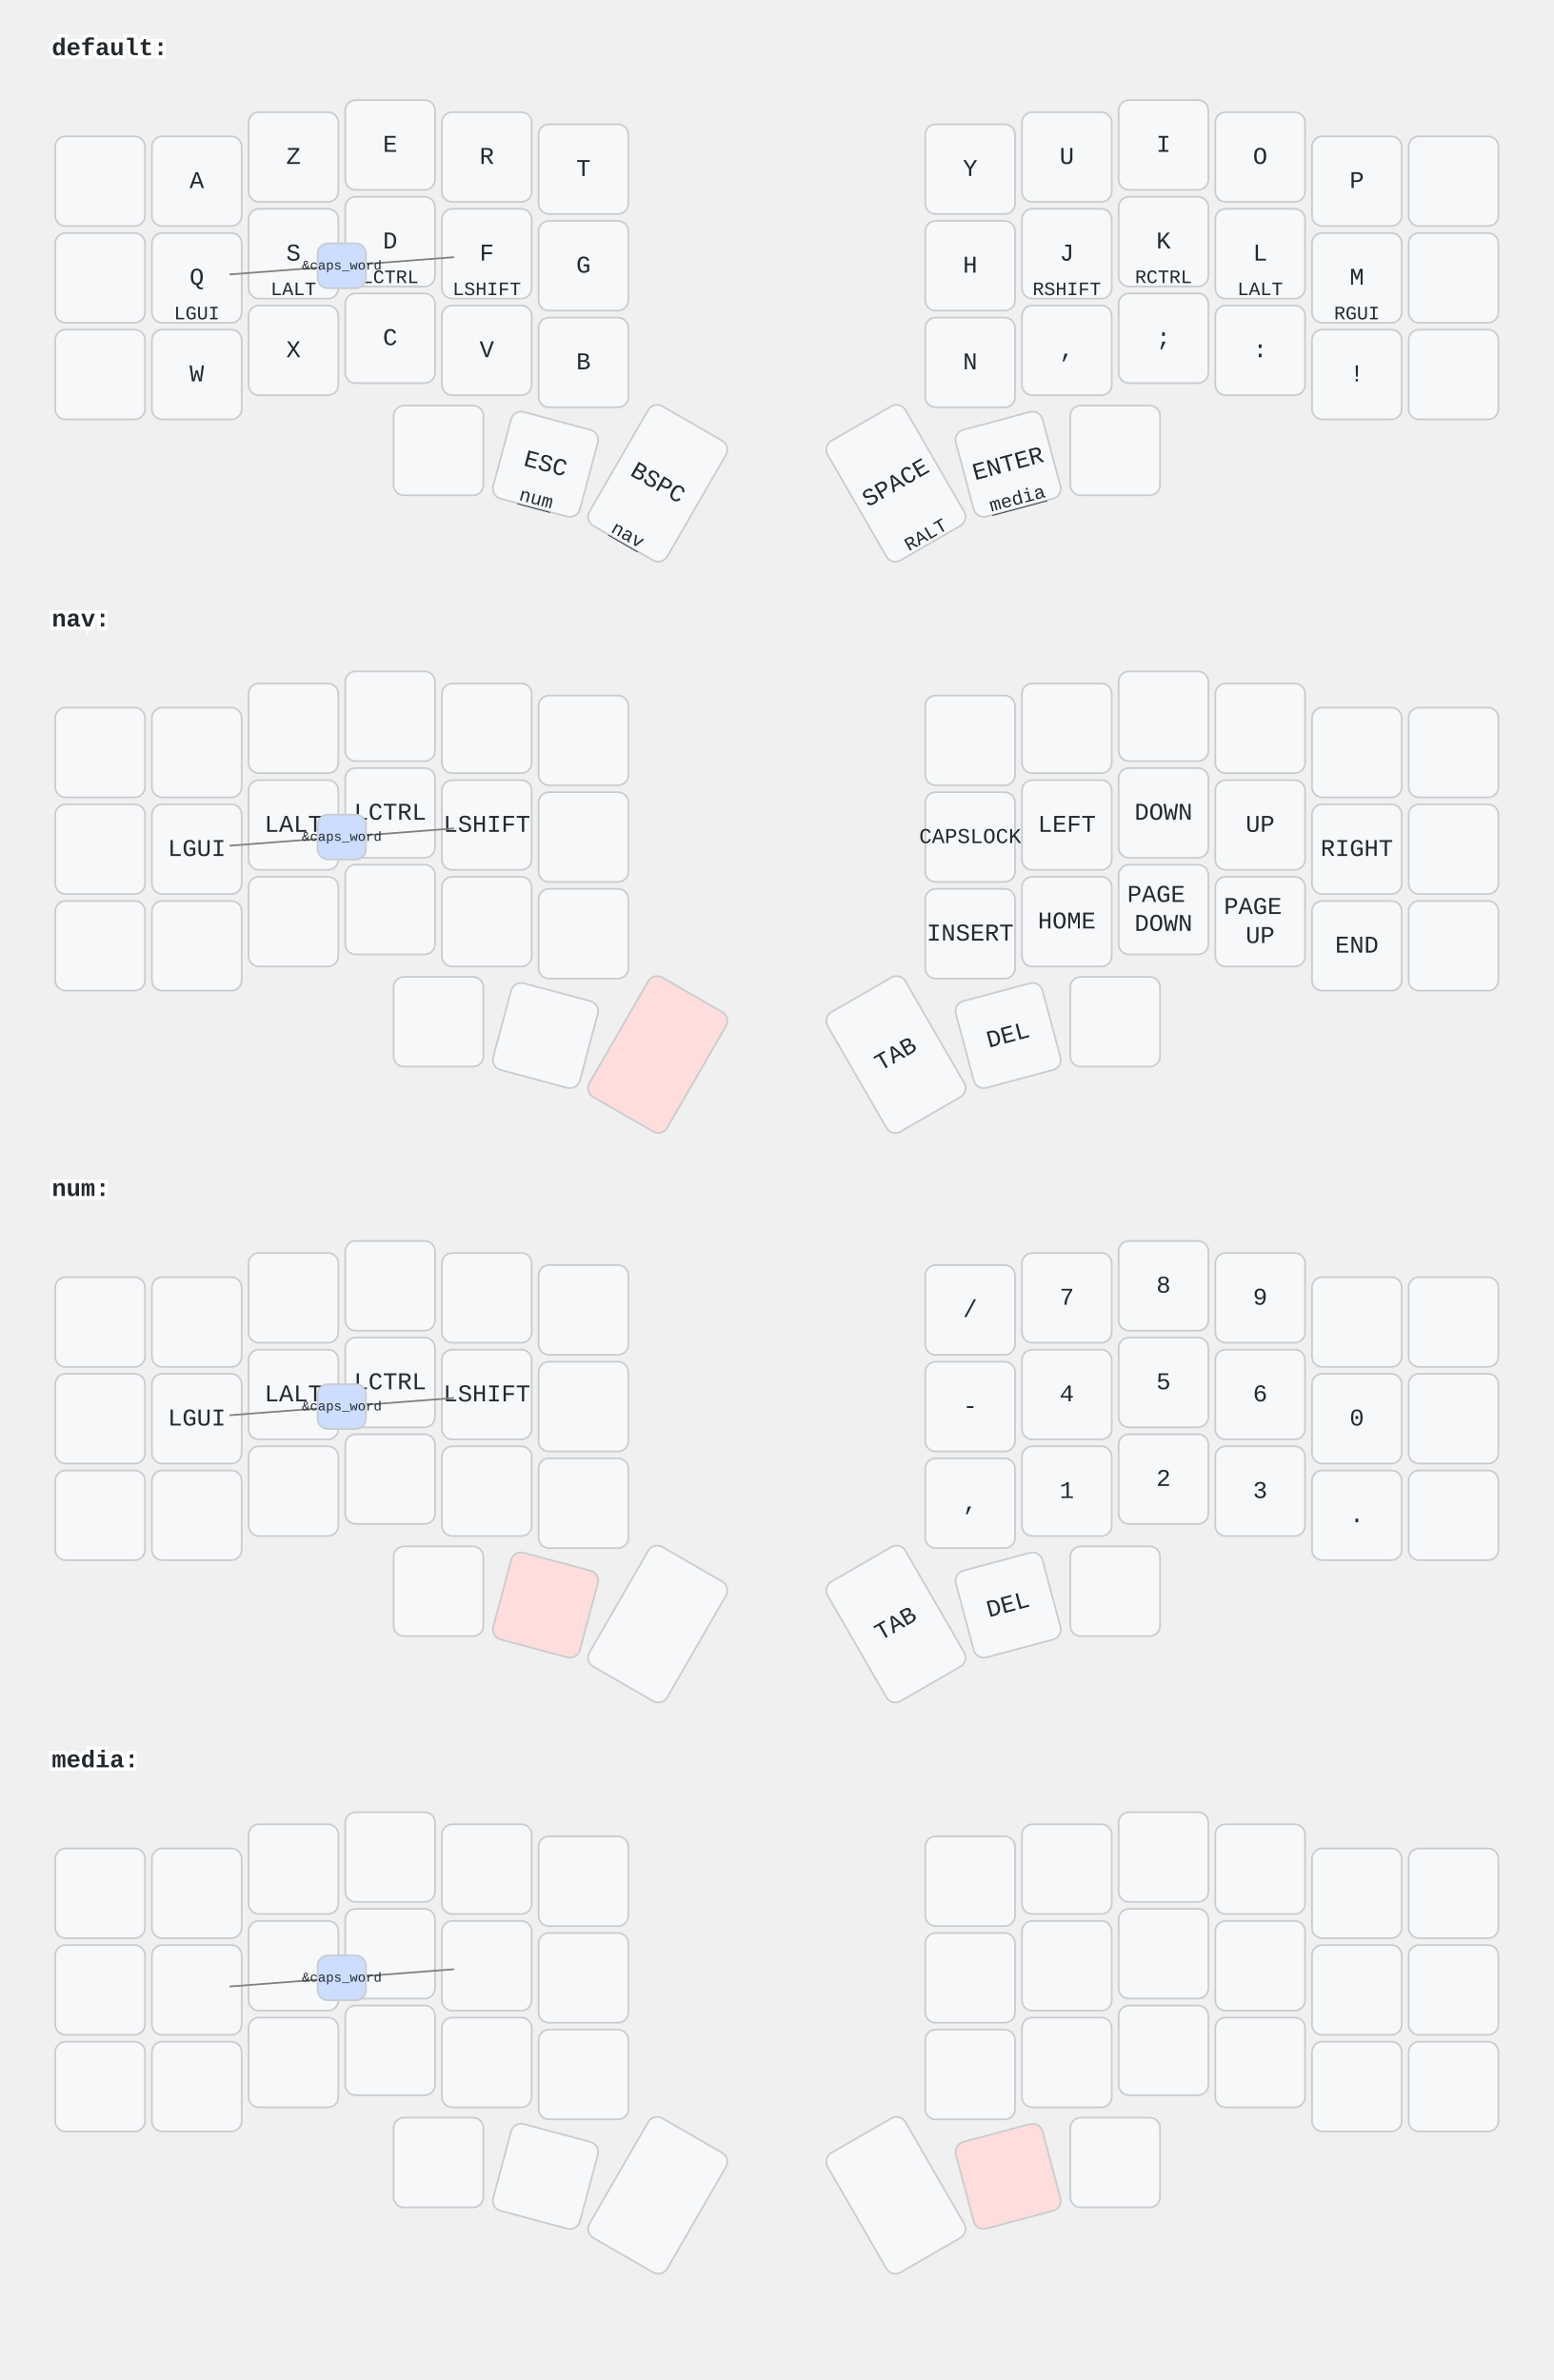
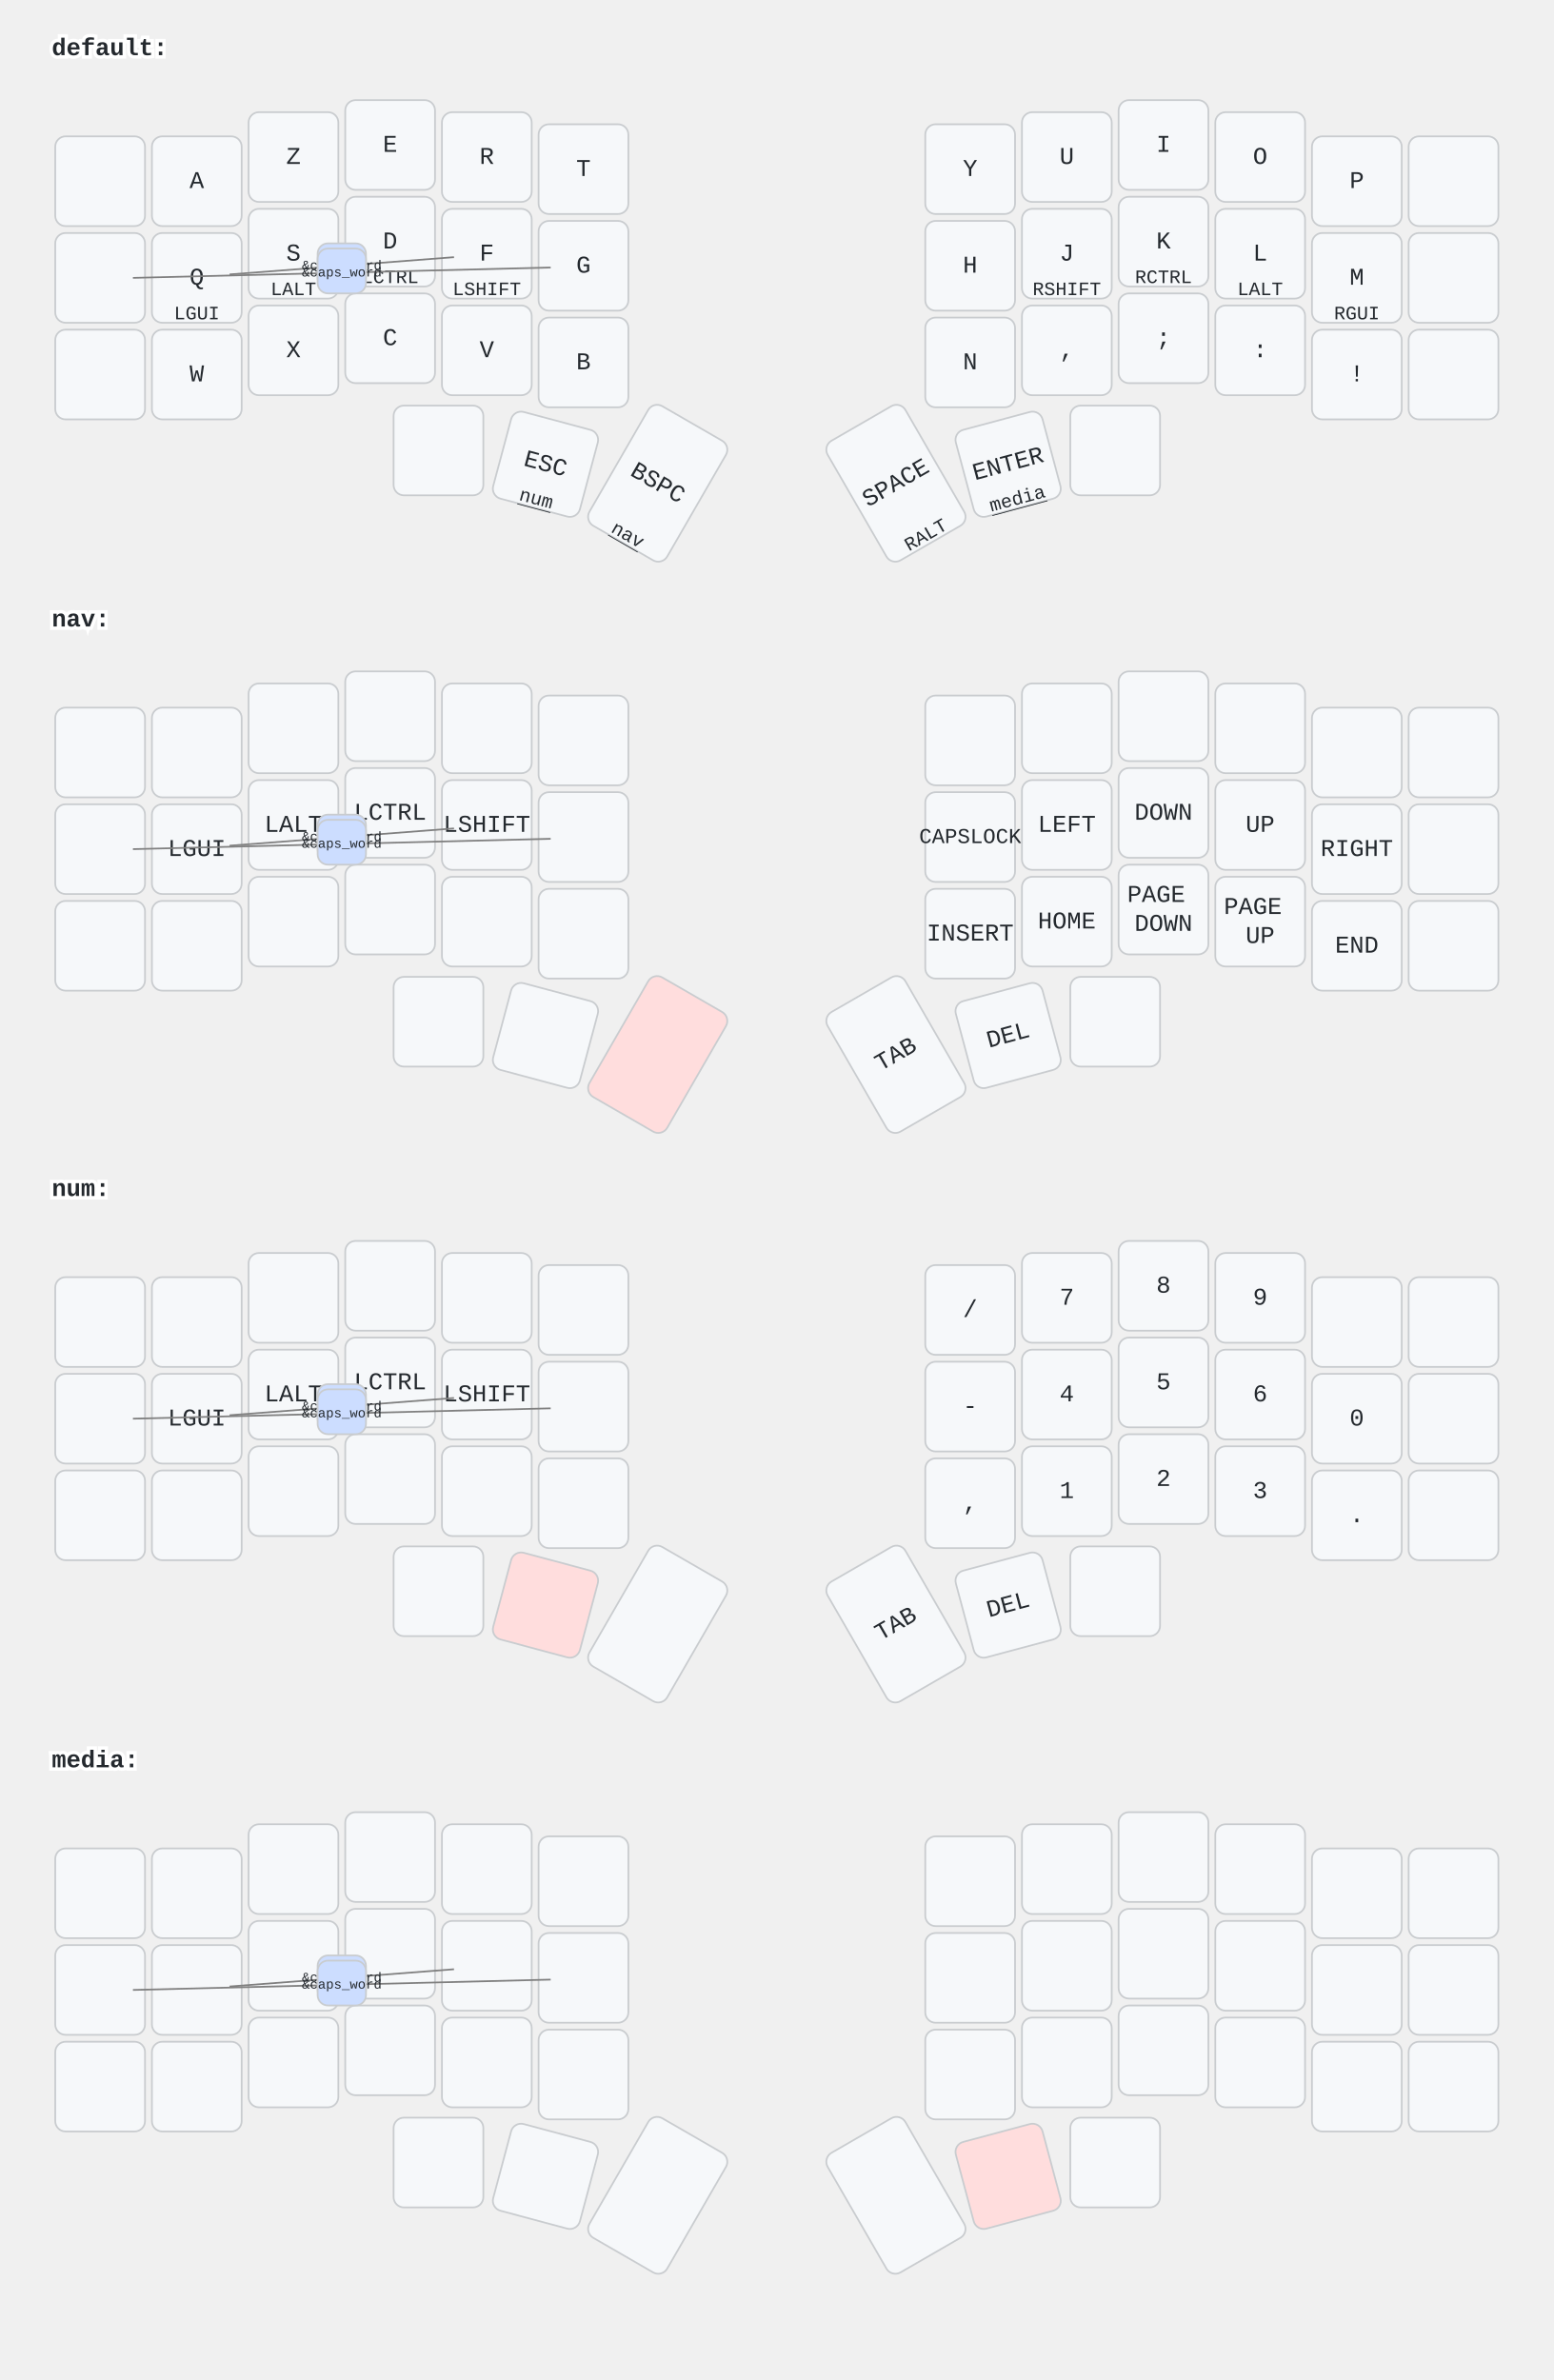
<svg xmlns="http://www.w3.org/2000/svg" width="900" height="1379" viewBox="0 0 900 1379" class="keymap">
  <style>/* inherit to force styles through use tags */
svg path {
    fill: inherit;
}

/* font and background color specifications */
svg.keymap {
    font-family: SFMono-Regular,Consolas,Liberation Mono,Menlo,monospace;
    font-size: 14px;
    font-kerning: normal;
    text-rendering: optimizeLegibility;
    fill: #24292e;
}

/* default key styling */
rect.key {
    fill: #f6f8fa;
}

rect.key, rect.combo {
    stroke: #c9cccf;
    stroke-width: 1;
}

/* default key side styling, only used is draw_key_sides is set */
rect.side {
    filter: brightness(90%);
}

/* color accent for combo boxes */
rect.combo, rect.combo-separate {
    fill: #cdf;
}

/* color accent for held keys */
rect.held, rect.combo.held {
    fill: #fdd;
}

/* color accent for ghost (optional) keys */
rect.ghost, rect.combo.ghost {
    stroke-dasharray: 4, 4;
    stroke-width: 2;
}

text {
    text-anchor: middle;
    dominant-baseline: middle;
}

/* styling for layer labels */
text.label {
    font-weight: bold;
    text-anchor: start;
    stroke: white;
    stroke-width: 4;
    paint-order: stroke;
}

/* styling for optional footer */
text.footer {
    text-anchor: end;
    dominant-baseline: auto;
    stroke: white;
    stroke-width: 4;
    paint-order: stroke;
}

/* styling for combo tap, and key non-tap label text */
text.combo, text.hold, text.shifted, text.left, text.right {
    font-size: 11px;
}

text.hold {
    text-anchor: middle;
    dominant-baseline: auto;
}

text.shifted {
    text-anchor: middle;
    dominant-baseline: hanging;
}

text.left {
    text-anchor: start;
}

text.right {
    text-anchor: end;
}

text.layer-activator {
    text-decoration: underline;
}

/* styling for hold/shifted label text in combo box */
text.combo.hold, text.combo.shifted, text.combo.left, text.combo.right {
    font-size: 8px;
}

/* lighter symbol for transparent keys */
text.trans {
    fill: #7b7e81;
}

/* styling for combo dendrons */
path.combo {
    stroke-width: 1;
    stroke: gray;
    fill: none;
}

/* Start Tabler Icons Cleanup */
/* cannot use height/width with glyphs */
.icon-tabler &gt; path {
    fill: inherit;
    stroke: inherit;
    stroke-width: 2;
}
/* hide tabler's default box */
.icon-tabler &gt; path[stroke="none"][fill="none"] {
    visibility: hidden;
}
/* End Tabler Icons Cleanup */
</style>
  <g transform="translate(30, 0)" class="layer-default">
    <text x="0" y="28" class="label" id="default">default:</text>
    <g transform="translate(0, 56)">
      <g transform="translate(28, 49)" class="key keypos-0">
        <rect rx="6" ry="6" x="-26" y="-26" width="52" height="52" class="key" />
      </g>
      <g transform="translate(84, 49)" class="key keypos-1">
        <rect rx="6" ry="6" x="-26" y="-26" width="52" height="52" class="key" />
        <text x="0" y="0" class="key tap">A</text>
      </g>
      <g transform="translate(140, 35)" class="key keypos-2">
        <rect rx="6" ry="6" x="-26" y="-26" width="52" height="52" class="key" />
        <text x="0" y="0" class="key tap">Z</text>
      </g>
      <g transform="translate(196, 28)" class="key keypos-3">
        <rect rx="6" ry="6" x="-26" y="-26" width="52" height="52" class="key" />
        <text x="0" y="0" class="key tap">E</text>
      </g>
      <g transform="translate(252, 35)" class="key keypos-4">
        <rect rx="6" ry="6" x="-26" y="-26" width="52" height="52" class="key" />
        <text x="0" y="0" class="key tap">R</text>
      </g>
      <g transform="translate(308, 42)" class="key keypos-5">
        <rect rx="6" ry="6" x="-26" y="-26" width="52" height="52" class="key" />
        <text x="0" y="0" class="key tap">T</text>
      </g>
      <g transform="translate(532, 42)" class="key keypos-6">
        <rect rx="6" ry="6" x="-26" y="-26" width="52" height="52" class="key" />
        <text x="0" y="0" class="key tap">Y</text>
      </g>
      <g transform="translate(588, 35)" class="key keypos-7">
        <rect rx="6" ry="6" x="-26" y="-26" width="52" height="52" class="key" />
        <text x="0" y="0" class="key tap">U</text>
      </g>
      <g transform="translate(644, 28)" class="key keypos-8">
        <rect rx="6" ry="6" x="-26" y="-26" width="52" height="52" class="key" />
        <text x="0" y="0" class="key tap">I</text>
      </g>
      <g transform="translate(700, 35)" class="key keypos-9">
        <rect rx="6" ry="6" x="-26" y="-26" width="52" height="52" class="key" />
        <text x="0" y="0" class="key tap">O</text>
      </g>
      <g transform="translate(756, 49)" class="key keypos-10">
        <rect rx="6" ry="6" x="-26" y="-26" width="52" height="52" class="key" />
        <text x="0" y="0" class="key tap">P</text>
      </g>
      <g transform="translate(812, 49)" class="key keypos-11">
        <rect rx="6" ry="6" x="-26" y="-26" width="52" height="52" class="key" />
      </g>
      <g transform="translate(28, 105)" class="key keypos-12">
        <rect rx="6" ry="6" x="-26" y="-26" width="52" height="52" class="key" />
      </g>
      <g transform="translate(84, 105)" class="key keypos-13">
        <rect rx="6" ry="6" x="-26" y="-26" width="52" height="52" class="key" />
        <text x="0" y="0" class="key tap">Q</text>
        <text x="0" y="24" class="key hold">LGUI</text>
      </g>
      <g transform="translate(140, 91)" class="key keypos-14">
        <rect rx="6" ry="6" x="-26" y="-26" width="52" height="52" class="key" />
        <text x="0" y="0" class="key tap">S</text>
        <text x="0" y="24" class="key hold">LALT</text>
      </g>
      <g transform="translate(196, 84)" class="key keypos-15">
        <rect rx="6" ry="6" x="-26" y="-26" width="52" height="52" class="key" />
        <text x="0" y="0" class="key tap">D</text>
        <text x="0" y="24" class="key hold">LCTRL</text>
      </g>
      <g transform="translate(252, 91)" class="key keypos-16">
        <rect rx="6" ry="6" x="-26" y="-26" width="52" height="52" class="key" />
        <text x="0" y="0" class="key tap">F</text>
        <text x="0" y="24" class="key hold">LSHIFT</text>
      </g>
      <g transform="translate(308, 98)" class="key keypos-17">
        <rect rx="6" ry="6" x="-26" y="-26" width="52" height="52" class="key" />
        <text x="0" y="0" class="key tap">G</text>
      </g>
      <g transform="translate(532, 98)" class="key keypos-18">
        <rect rx="6" ry="6" x="-26" y="-26" width="52" height="52" class="key" />
        <text x="0" y="0" class="key tap">H</text>
      </g>
      <g transform="translate(588, 91)" class="key keypos-19">
        <rect rx="6" ry="6" x="-26" y="-26" width="52" height="52" class="key" />
        <text x="0" y="0" class="key tap">J</text>
        <text x="0" y="24" class="key hold">RSHIFT</text>
      </g>
      <g transform="translate(644, 84)" class="key keypos-20">
        <rect rx="6" ry="6" x="-26" y="-26" width="52" height="52" class="key" />
        <text x="0" y="0" class="key tap">K</text>
        <text x="0" y="24" class="key hold">RCTRL</text>
      </g>
      <g transform="translate(700, 91)" class="key keypos-21">
        <rect rx="6" ry="6" x="-26" y="-26" width="52" height="52" class="key" />
        <text x="0" y="0" class="key tap">L</text>
        <text x="0" y="24" class="key hold">LALT</text>
      </g>
      <g transform="translate(756, 105)" class="key keypos-22">
        <rect rx="6" ry="6" x="-26" y="-26" width="52" height="52" class="key" />
        <text x="0" y="0" class="key tap">M</text>
        <text x="0" y="24" class="key hold">RGUI</text>
      </g>
      <g transform="translate(812, 105)" class="key keypos-23">
        <rect rx="6" ry="6" x="-26" y="-26" width="52" height="52" class="key" />
      </g>
      <g transform="translate(28, 161)" class="key keypos-24">
        <rect rx="6" ry="6" x="-26" y="-26" width="52" height="52" class="key" />
      </g>
      <g transform="translate(84, 161)" class="key keypos-25">
        <rect rx="6" ry="6" x="-26" y="-26" width="52" height="52" class="key" />
        <text x="0" y="0" class="key tap">W</text>
      </g>
      <g transform="translate(140, 147)" class="key keypos-26">
        <rect rx="6" ry="6" x="-26" y="-26" width="52" height="52" class="key" />
        <text x="0" y="0" class="key tap">X</text>
      </g>
      <g transform="translate(196, 140)" class="key keypos-27">
        <rect rx="6" ry="6" x="-26" y="-26" width="52" height="52" class="key" />
        <text x="0" y="0" class="key tap">C</text>
      </g>
      <g transform="translate(252, 147)" class="key keypos-28">
        <rect rx="6" ry="6" x="-26" y="-26" width="52" height="52" class="key" />
        <text x="0" y="0" class="key tap">V</text>
      </g>
      <g transform="translate(308, 154)" class="key keypos-29">
        <rect rx="6" ry="6" x="-26" y="-26" width="52" height="52" class="key" />
        <text x="0" y="0" class="key tap">B</text>
      </g>
      <g transform="translate(532, 154)" class="key keypos-30">
        <rect rx="6" ry="6" x="-26" y="-26" width="52" height="52" class="key" />
        <text x="0" y="0" class="key tap">N</text>
      </g>
      <g transform="translate(588, 147)" class="key keypos-31">
        <rect rx="6" ry="6" x="-26" y="-26" width="52" height="52" class="key" />
        <text x="0" y="0" class="key tap">,</text>
      </g>
      <g transform="translate(644, 140)" class="key keypos-32">
        <rect rx="6" ry="6" x="-26" y="-26" width="52" height="52" class="key" />
        <text x="0" y="0" class="key tap">;</text>
      </g>
      <g transform="translate(700, 147)" class="key keypos-33">
        <rect rx="6" ry="6" x="-26" y="-26" width="52" height="52" class="key" />
        <text x="0" y="0" class="key tap">:</text>
      </g>
      <g transform="translate(756, 161)" class="key keypos-34">
        <rect rx="6" ry="6" x="-26" y="-26" width="52" height="52" class="key" />
        <text x="0" y="0" class="key tap">!</text>
      </g>
      <g transform="translate(812, 161)" class="key keypos-35">
        <rect rx="6" ry="6" x="-26" y="-26" width="52" height="52" class="key" />
      </g>
      <g transform="translate(224, 205)" class="key keypos-36">
        <rect rx="6" ry="6" x="-26" y="-26" width="52" height="52" class="key" />
      </g>
      <g transform="translate(286, 213) rotate(15.0)" class="key keypos-37">
        <rect rx="6" ry="6" x="-26" y="-26" width="52" height="52" class="key" />
        <text x="0" y="0" class="key tap">ESC</text>
        <a href="#num">
          <text x="0" y="24" class="key hold layer-activator">num</text>
        </a>
      </g>
      <g transform="translate(351, 224) rotate(30.0)" class="key keypos-38">
        <rect rx="6" ry="6" x="-26" y="-40" width="52" height="80" class="key" />
        <text x="0" y="0" class="key tap">BSPC</text>
        <a href="#nav">
          <text x="0" y="38" class="key hold layer-activator">nav</text>
        </a>
      </g>
      <g transform="translate(489, 224) rotate(-30.0)" class="key keypos-39">
        <rect rx="6" ry="6" x="-26" y="-40" width="52" height="80" class="key" />
        <text x="0" y="0" class="key tap">SPACE</text>
        <text x="0" y="38" class="key hold">RALT</text>
      </g>
      <g transform="translate(554, 213) rotate(-15.0)" class="key keypos-40">
        <rect rx="6" ry="6" x="-26" y="-26" width="52" height="52" class="key" />
        <text x="0" y="0" class="key tap">ENTER</text>
        <a href="#media">
          <text x="0" y="24" class="key hold layer-activator">media</text>
        </a>
      </g>
      <g transform="translate(616, 205)" class="key keypos-41">
        <rect rx="6" ry="6" x="-26" y="-26" width="52" height="52" class="key" />
      </g>
      <g class="combo combopos-0">
        <path d="M168,98 l-65,5" class="combo" />
        <path d="M168,98 l65,-5" class="combo" />
        <rect rx="6" ry="6" x="154" y="85" width="28" height="26" class="combo" />
        <text x="168" y="98" class="combo tap">
          <tspan style="font-size: 70%">&amp;caps_word</tspan>
        </text>
      </g>
+       <g class="combo combopos-1">
+         <path d="M168,102 l-121,3" class="combo" />
+         <path d="M168,102 l121,-3" class="combo" />
+         <rect rx="6" ry="6" x="154" y="88" width="28" height="26" class="combo" />
+         <text x="168" y="102" class="combo tap">
+           <tspan style="font-size: 70%">&amp;caps_word</tspan>
+         </text>
+       </g>
    </g>
  </g>
  <g transform="translate(30, 331)" class="layer-nav">
    <text x="0" y="28" class="label" id="nav">nav:</text>
    <g transform="translate(0, 56)">
      <g transform="translate(28, 49)" class="key keypos-0">
        <rect rx="6" ry="6" x="-26" y="-26" width="52" height="52" class="key" />
      </g>
      <g transform="translate(84, 49)" class="key keypos-1">
        <rect rx="6" ry="6" x="-26" y="-26" width="52" height="52" class="key" />
      </g>
      <g transform="translate(140, 35)" class="key keypos-2">
        <rect rx="6" ry="6" x="-26" y="-26" width="52" height="52" class="key" />
      </g>
      <g transform="translate(196, 28)" class="key keypos-3">
        <rect rx="6" ry="6" x="-26" y="-26" width="52" height="52" class="key" />
      </g>
      <g transform="translate(252, 35)" class="key keypos-4">
        <rect rx="6" ry="6" x="-26" y="-26" width="52" height="52" class="key" />
      </g>
      <g transform="translate(308, 42)" class="key keypos-5">
        <rect rx="6" ry="6" x="-26" y="-26" width="52" height="52" class="key" />
      </g>
      <g transform="translate(532, 42)" class="key keypos-6">
        <rect rx="6" ry="6" x="-26" y="-26" width="52" height="52" class="key" />
      </g>
      <g transform="translate(588, 35)" class="key keypos-7">
        <rect rx="6" ry="6" x="-26" y="-26" width="52" height="52" class="key" />
      </g>
      <g transform="translate(644, 28)" class="key keypos-8">
        <rect rx="6" ry="6" x="-26" y="-26" width="52" height="52" class="key" />
      </g>
      <g transform="translate(700, 35)" class="key keypos-9">
        <rect rx="6" ry="6" x="-26" y="-26" width="52" height="52" class="key" />
      </g>
      <g transform="translate(756, 49)" class="key keypos-10">
        <rect rx="6" ry="6" x="-26" y="-26" width="52" height="52" class="key" />
      </g>
      <g transform="translate(812, 49)" class="key keypos-11">
        <rect rx="6" ry="6" x="-26" y="-26" width="52" height="52" class="key" />
      </g>
      <g transform="translate(28, 105)" class="key keypos-12">
        <rect rx="6" ry="6" x="-26" y="-26" width="52" height="52" class="key" />
      </g>
      <g transform="translate(84, 105)" class="key keypos-13">
        <rect rx="6" ry="6" x="-26" y="-26" width="52" height="52" class="key" />
        <text x="0" y="0" class="key tap">LGUI</text>
      </g>
      <g transform="translate(140, 91)" class="key keypos-14">
        <rect rx="6" ry="6" x="-26" y="-26" width="52" height="52" class="key" />
        <text x="0" y="0" class="key tap">LALT</text>
      </g>
      <g transform="translate(196, 84)" class="key keypos-15">
        <rect rx="6" ry="6" x="-26" y="-26" width="52" height="52" class="key" />
        <text x="0" y="0" class="key tap">LCTRL</text>
      </g>
      <g transform="translate(252, 91)" class="key keypos-16">
        <rect rx="6" ry="6" x="-26" y="-26" width="52" height="52" class="key" />
        <text x="0" y="0" class="key tap">LSHIFT</text>
      </g>
      <g transform="translate(308, 98)" class="key keypos-17">
        <rect rx="6" ry="6" x="-26" y="-26" width="52" height="52" class="key" />
      </g>
      <g transform="translate(532, 98)" class="key keypos-18">
        <rect rx="6" ry="6" x="-26" y="-26" width="52" height="52" class="key" />
        <text x="0" y="0" class="key tap">
          <tspan style="font-size: 88%">CAPSLOCK</tspan>
        </text>
      </g>
      <g transform="translate(588, 91)" class="key keypos-19">
        <rect rx="6" ry="6" x="-26" y="-26" width="52" height="52" class="key" />
        <text x="0" y="0" class="key tap">LEFT</text>
      </g>
      <g transform="translate(644, 84)" class="key keypos-20">
        <rect rx="6" ry="6" x="-26" y="-26" width="52" height="52" class="key" />
        <text x="0" y="0" class="key tap">DOWN</text>
      </g>
      <g transform="translate(700, 91)" class="key keypos-21">
        <rect rx="6" ry="6" x="-26" y="-26" width="52" height="52" class="key" />
        <text x="0" y="0" class="key tap">UP</text>
      </g>
      <g transform="translate(756, 105)" class="key keypos-22">
        <rect rx="6" ry="6" x="-26" y="-26" width="52" height="52" class="key" />
        <text x="0" y="0" class="key tap">RIGHT</text>
      </g>
      <g transform="translate(812, 105)" class="key keypos-23">
        <rect rx="6" ry="6" x="-26" y="-26" width="52" height="52" class="key" />
      </g>
      <g transform="translate(28, 161)" class="key keypos-24">
        <rect rx="6" ry="6" x="-26" y="-26" width="52" height="52" class="key" />
      </g>
      <g transform="translate(84, 161)" class="key keypos-25">
        <rect rx="6" ry="6" x="-26" y="-26" width="52" height="52" class="key" />
      </g>
      <g transform="translate(140, 147)" class="key keypos-26">
        <rect rx="6" ry="6" x="-26" y="-26" width="52" height="52" class="key" />
      </g>
      <g transform="translate(196, 140)" class="key keypos-27">
        <rect rx="6" ry="6" x="-26" y="-26" width="52" height="52" class="key" />
      </g>
      <g transform="translate(252, 147)" class="key keypos-28">
        <rect rx="6" ry="6" x="-26" y="-26" width="52" height="52" class="key" />
      </g>
      <g transform="translate(308, 154)" class="key keypos-29">
        <rect rx="6" ry="6" x="-26" y="-26" width="52" height="52" class="key" />
      </g>
      <g transform="translate(532, 154)" class="key keypos-30">
        <rect rx="6" ry="6" x="-26" y="-26" width="52" height="52" class="key" />
        <text x="0" y="0" class="key tap">INSERT</text>
      </g>
      <g transform="translate(588, 147)" class="key keypos-31">
        <rect rx="6" ry="6" x="-26" y="-26" width="52" height="52" class="key" />
        <text x="0" y="0" class="key tap">HOME</text>
      </g>
      <g transform="translate(644, 140)" class="key keypos-32">
        <rect rx="6" ry="6" x="-26" y="-26" width="52" height="52" class="key" />
        <text x="0" y="0" class="key tap">
          <tspan x="0" dy="-0.6em">PAGE</tspan>
          <tspan x="0" dy="1.2em">DOWN</tspan>
        </text>
      </g>
      <g transform="translate(700, 147)" class="key keypos-33">
        <rect rx="6" ry="6" x="-26" y="-26" width="52" height="52" class="key" />
        <text x="0" y="0" class="key tap">
          <tspan x="0" dy="-0.6em">PAGE</tspan>
          <tspan x="0" dy="1.2em">UP</tspan>
        </text>
      </g>
      <g transform="translate(756, 161)" class="key keypos-34">
        <rect rx="6" ry="6" x="-26" y="-26" width="52" height="52" class="key" />
        <text x="0" y="0" class="key tap">END</text>
      </g>
      <g transform="translate(812, 161)" class="key keypos-35">
        <rect rx="6" ry="6" x="-26" y="-26" width="52" height="52" class="key" />
      </g>
      <g transform="translate(224, 205)" class="key keypos-36">
        <rect rx="6" ry="6" x="-26" y="-26" width="52" height="52" class="key" />
      </g>
      <g transform="translate(286, 213) rotate(15.0)" class="key keypos-37">
        <rect rx="6" ry="6" x="-26" y="-26" width="52" height="52" class="key" />
      </g>
      <g transform="translate(351, 224) rotate(30.0)" class="key held keypos-38">
        <rect rx="6" ry="6" x="-26" y="-40" width="52" height="80" class="key held" />
      </g>
      <g transform="translate(489, 224) rotate(-30.0)" class="key keypos-39">
        <rect rx="6" ry="6" x="-26" y="-40" width="52" height="80" class="key" />
        <text x="0" y="0" class="key tap">TAB</text>
      </g>
      <g transform="translate(554, 213) rotate(-15.0)" class="key keypos-40">
        <rect rx="6" ry="6" x="-26" y="-26" width="52" height="52" class="key" />
        <text x="0" y="0" class="key tap">DEL</text>
      </g>
      <g transform="translate(616, 205)" class="key keypos-41">
        <rect rx="6" ry="6" x="-26" y="-26" width="52" height="52" class="key" />
      </g>
      <g class="combo combopos-0">
        <path d="M168,98 l-65,5" class="combo" />
        <path d="M168,98 l65,-5" class="combo" />
        <rect rx="6" ry="6" x="154" y="85" width="28" height="26" class="combo" />
        <text x="168" y="98" class="combo tap">
          <tspan style="font-size: 70%">&amp;caps_word</tspan>
        </text>
      </g>
+       <g class="combo combopos-1">
+         <path d="M168,102 l-121,3" class="combo" />
+         <path d="M168,102 l121,-3" class="combo" />
+         <rect rx="6" ry="6" x="154" y="88" width="28" height="26" class="combo" />
+         <text x="168" y="102" class="combo tap">
+           <tspan style="font-size: 70%">&amp;caps_word</tspan>
+         </text>
+       </g>
    </g>
  </g>
  <g transform="translate(30, 661)" class="layer-num">
    <text x="0" y="28" class="label" id="num">num:</text>
    <g transform="translate(0, 56)">
      <g transform="translate(28, 49)" class="key keypos-0">
        <rect rx="6" ry="6" x="-26" y="-26" width="52" height="52" class="key" />
      </g>
      <g transform="translate(84, 49)" class="key keypos-1">
        <rect rx="6" ry="6" x="-26" y="-26" width="52" height="52" class="key" />
      </g>
      <g transform="translate(140, 35)" class="key keypos-2">
        <rect rx="6" ry="6" x="-26" y="-26" width="52" height="52" class="key" />
      </g>
      <g transform="translate(196, 28)" class="key keypos-3">
        <rect rx="6" ry="6" x="-26" y="-26" width="52" height="52" class="key" />
      </g>
      <g transform="translate(252, 35)" class="key keypos-4">
        <rect rx="6" ry="6" x="-26" y="-26" width="52" height="52" class="key" />
      </g>
      <g transform="translate(308, 42)" class="key keypos-5">
        <rect rx="6" ry="6" x="-26" y="-26" width="52" height="52" class="key" />
      </g>
      <g transform="translate(532, 42)" class="key keypos-6">
        <rect rx="6" ry="6" x="-26" y="-26" width="52" height="52" class="key" />
        <text x="0" y="0" class="key tap">/</text>
      </g>
      <g transform="translate(588, 35)" class="key keypos-7">
        <rect rx="6" ry="6" x="-26" y="-26" width="52" height="52" class="key" />
        <text x="0" y="0" class="key tap">7</text>
      </g>
      <g transform="translate(644, 28)" class="key keypos-8">
        <rect rx="6" ry="6" x="-26" y="-26" width="52" height="52" class="key" />
        <text x="0" y="0" class="key tap">8</text>
      </g>
      <g transform="translate(700, 35)" class="key keypos-9">
        <rect rx="6" ry="6" x="-26" y="-26" width="52" height="52" class="key" />
        <text x="0" y="0" class="key tap">9</text>
      </g>
      <g transform="translate(756, 49)" class="key keypos-10">
        <rect rx="6" ry="6" x="-26" y="-26" width="52" height="52" class="key" />
      </g>
      <g transform="translate(812, 49)" class="key keypos-11">
        <rect rx="6" ry="6" x="-26" y="-26" width="52" height="52" class="key" />
      </g>
      <g transform="translate(28, 105)" class="key keypos-12">
        <rect rx="6" ry="6" x="-26" y="-26" width="52" height="52" class="key" />
      </g>
      <g transform="translate(84, 105)" class="key keypos-13">
        <rect rx="6" ry="6" x="-26" y="-26" width="52" height="52" class="key" />
        <text x="0" y="0" class="key tap">LGUI</text>
      </g>
      <g transform="translate(140, 91)" class="key keypos-14">
        <rect rx="6" ry="6" x="-26" y="-26" width="52" height="52" class="key" />
        <text x="0" y="0" class="key tap">LALT</text>
      </g>
      <g transform="translate(196, 84)" class="key keypos-15">
        <rect rx="6" ry="6" x="-26" y="-26" width="52" height="52" class="key" />
        <text x="0" y="0" class="key tap">LCTRL</text>
      </g>
      <g transform="translate(252, 91)" class="key keypos-16">
        <rect rx="6" ry="6" x="-26" y="-26" width="52" height="52" class="key" />
        <text x="0" y="0" class="key tap">LSHIFT</text>
      </g>
      <g transform="translate(308, 98)" class="key keypos-17">
        <rect rx="6" ry="6" x="-26" y="-26" width="52" height="52" class="key" />
      </g>
      <g transform="translate(532, 98)" class="key keypos-18">
        <rect rx="6" ry="6" x="-26" y="-26" width="52" height="52" class="key" />
        <text x="0" y="0" class="key tap">-</text>
      </g>
      <g transform="translate(588, 91)" class="key keypos-19">
        <rect rx="6" ry="6" x="-26" y="-26" width="52" height="52" class="key" />
        <text x="0" y="0" class="key tap">4</text>
      </g>
      <g transform="translate(644, 84)" class="key keypos-20">
        <rect rx="6" ry="6" x="-26" y="-26" width="52" height="52" class="key" />
        <text x="0" y="0" class="key tap">5</text>
      </g>
      <g transform="translate(700, 91)" class="key keypos-21">
        <rect rx="6" ry="6" x="-26" y="-26" width="52" height="52" class="key" />
        <text x="0" y="0" class="key tap">6</text>
      </g>
      <g transform="translate(756, 105)" class="key keypos-22">
        <rect rx="6" ry="6" x="-26" y="-26" width="52" height="52" class="key" />
        <text x="0" y="0" class="key tap">0</text>
      </g>
      <g transform="translate(812, 105)" class="key keypos-23">
        <rect rx="6" ry="6" x="-26" y="-26" width="52" height="52" class="key" />
      </g>
      <g transform="translate(28, 161)" class="key keypos-24">
        <rect rx="6" ry="6" x="-26" y="-26" width="52" height="52" class="key" />
      </g>
      <g transform="translate(84, 161)" class="key keypos-25">
        <rect rx="6" ry="6" x="-26" y="-26" width="52" height="52" class="key" />
      </g>
      <g transform="translate(140, 147)" class="key keypos-26">
        <rect rx="6" ry="6" x="-26" y="-26" width="52" height="52" class="key" />
      </g>
      <g transform="translate(196, 140)" class="key keypos-27">
        <rect rx="6" ry="6" x="-26" y="-26" width="52" height="52" class="key" />
      </g>
      <g transform="translate(252, 147)" class="key keypos-28">
        <rect rx="6" ry="6" x="-26" y="-26" width="52" height="52" class="key" />
      </g>
      <g transform="translate(308, 154)" class="key keypos-29">
        <rect rx="6" ry="6" x="-26" y="-26" width="52" height="52" class="key" />
      </g>
      <g transform="translate(532, 154)" class="key keypos-30">
        <rect rx="6" ry="6" x="-26" y="-26" width="52" height="52" class="key" />
        <text x="0" y="0" class="key tap">,</text>
      </g>
      <g transform="translate(588, 147)" class="key keypos-31">
        <rect rx="6" ry="6" x="-26" y="-26" width="52" height="52" class="key" />
        <text x="0" y="0" class="key tap">1</text>
      </g>
      <g transform="translate(644, 140)" class="key keypos-32">
        <rect rx="6" ry="6" x="-26" y="-26" width="52" height="52" class="key" />
        <text x="0" y="0" class="key tap">2</text>
      </g>
      <g transform="translate(700, 147)" class="key keypos-33">
        <rect rx="6" ry="6" x="-26" y="-26" width="52" height="52" class="key" />
        <text x="0" y="0" class="key tap">3</text>
      </g>
      <g transform="translate(756, 161)" class="key keypos-34">
        <rect rx="6" ry="6" x="-26" y="-26" width="52" height="52" class="key" />
        <text x="0" y="0" class="key tap">.</text>
      </g>
      <g transform="translate(812, 161)" class="key keypos-35">
        <rect rx="6" ry="6" x="-26" y="-26" width="52" height="52" class="key" />
      </g>
      <g transform="translate(224, 205)" class="key keypos-36">
        <rect rx="6" ry="6" x="-26" y="-26" width="52" height="52" class="key" />
      </g>
      <g transform="translate(286, 213) rotate(15.0)" class="key held keypos-37">
        <rect rx="6" ry="6" x="-26" y="-26" width="52" height="52" class="key held" />
      </g>
      <g transform="translate(351, 224) rotate(30.0)" class="key keypos-38">
        <rect rx="6" ry="6" x="-26" y="-40" width="52" height="80" class="key" />
      </g>
      <g transform="translate(489, 224) rotate(-30.0)" class="key keypos-39">
        <rect rx="6" ry="6" x="-26" y="-40" width="52" height="80" class="key" />
        <text x="0" y="0" class="key tap">TAB</text>
      </g>
      <g transform="translate(554, 213) rotate(-15.0)" class="key keypos-40">
        <rect rx="6" ry="6" x="-26" y="-26" width="52" height="52" class="key" />
        <text x="0" y="0" class="key tap">DEL</text>
      </g>
      <g transform="translate(616, 205)" class="key keypos-41">
        <rect rx="6" ry="6" x="-26" y="-26" width="52" height="52" class="key" />
      </g>
      <g class="combo combopos-0">
        <path d="M168,98 l-65,5" class="combo" />
        <path d="M168,98 l65,-5" class="combo" />
        <rect rx="6" ry="6" x="154" y="85" width="28" height="26" class="combo" />
        <text x="168" y="98" class="combo tap">
          <tspan style="font-size: 70%">&amp;caps_word</tspan>
        </text>
      </g>
+       <g class="combo combopos-1">
+         <path d="M168,102 l-121,3" class="combo" />
+         <path d="M168,102 l121,-3" class="combo" />
+         <rect rx="6" ry="6" x="154" y="88" width="28" height="26" class="combo" />
+         <text x="168" y="102" class="combo tap">
+           <tspan style="font-size: 70%">&amp;caps_word</tspan>
+         </text>
+       </g>
    </g>
  </g>
  <g transform="translate(30, 992)" class="layer-media">
    <text x="0" y="28" class="label" id="media">media:</text>
    <g transform="translate(0, 56)">
      <g transform="translate(28, 49)" class="key keypos-0">
        <rect rx="6" ry="6" x="-26" y="-26" width="52" height="52" class="key" />
      </g>
      <g transform="translate(84, 49)" class="key keypos-1">
        <rect rx="6" ry="6" x="-26" y="-26" width="52" height="52" class="key" />
      </g>
      <g transform="translate(140, 35)" class="key keypos-2">
        <rect rx="6" ry="6" x="-26" y="-26" width="52" height="52" class="key" />
      </g>
      <g transform="translate(196, 28)" class="key keypos-3">
        <rect rx="6" ry="6" x="-26" y="-26" width="52" height="52" class="key" />
      </g>
      <g transform="translate(252, 35)" class="key keypos-4">
        <rect rx="6" ry="6" x="-26" y="-26" width="52" height="52" class="key" />
      </g>
      <g transform="translate(308, 42)" class="key keypos-5">
        <rect rx="6" ry="6" x="-26" y="-26" width="52" height="52" class="key" />
      </g>
      <g transform="translate(532, 42)" class="key keypos-6">
        <rect rx="6" ry="6" x="-26" y="-26" width="52" height="52" class="key" />
      </g>
      <g transform="translate(588, 35)" class="key keypos-7">
        <rect rx="6" ry="6" x="-26" y="-26" width="52" height="52" class="key" />
      </g>
      <g transform="translate(644, 28)" class="key keypos-8">
        <rect rx="6" ry="6" x="-26" y="-26" width="52" height="52" class="key" />
      </g>
      <g transform="translate(700, 35)" class="key keypos-9">
        <rect rx="6" ry="6" x="-26" y="-26" width="52" height="52" class="key" />
      </g>
      <g transform="translate(756, 49)" class="key keypos-10">
        <rect rx="6" ry="6" x="-26" y="-26" width="52" height="52" class="key" />
      </g>
      <g transform="translate(812, 49)" class="key keypos-11">
        <rect rx="6" ry="6" x="-26" y="-26" width="52" height="52" class="key" />
      </g>
      <g transform="translate(28, 105)" class="key keypos-12">
        <rect rx="6" ry="6" x="-26" y="-26" width="52" height="52" class="key" />
      </g>
      <g transform="translate(84, 105)" class="key keypos-13">
        <rect rx="6" ry="6" x="-26" y="-26" width="52" height="52" class="key" />
      </g>
      <g transform="translate(140, 91)" class="key keypos-14">
        <rect rx="6" ry="6" x="-26" y="-26" width="52" height="52" class="key" />
      </g>
      <g transform="translate(196, 84)" class="key keypos-15">
        <rect rx="6" ry="6" x="-26" y="-26" width="52" height="52" class="key" />
      </g>
      <g transform="translate(252, 91)" class="key keypos-16">
        <rect rx="6" ry="6" x="-26" y="-26" width="52" height="52" class="key" />
      </g>
      <g transform="translate(308, 98)" class="key keypos-17">
        <rect rx="6" ry="6" x="-26" y="-26" width="52" height="52" class="key" />
      </g>
      <g transform="translate(532, 98)" class="key keypos-18">
        <rect rx="6" ry="6" x="-26" y="-26" width="52" height="52" class="key" />
      </g>
      <g transform="translate(588, 91)" class="key keypos-19">
        <rect rx="6" ry="6" x="-26" y="-26" width="52" height="52" class="key" />
      </g>
      <g transform="translate(644, 84)" class="key keypos-20">
        <rect rx="6" ry="6" x="-26" y="-26" width="52" height="52" class="key" />
      </g>
      <g transform="translate(700, 91)" class="key keypos-21">
        <rect rx="6" ry="6" x="-26" y="-26" width="52" height="52" class="key" />
      </g>
      <g transform="translate(756, 105)" class="key keypos-22">
        <rect rx="6" ry="6" x="-26" y="-26" width="52" height="52" class="key" />
      </g>
      <g transform="translate(812, 105)" class="key keypos-23">
        <rect rx="6" ry="6" x="-26" y="-26" width="52" height="52" class="key" />
      </g>
      <g transform="translate(28, 161)" class="key keypos-24">
        <rect rx="6" ry="6" x="-26" y="-26" width="52" height="52" class="key" />
      </g>
      <g transform="translate(84, 161)" class="key keypos-25">
        <rect rx="6" ry="6" x="-26" y="-26" width="52" height="52" class="key" />
      </g>
      <g transform="translate(140, 147)" class="key keypos-26">
        <rect rx="6" ry="6" x="-26" y="-26" width="52" height="52" class="key" />
      </g>
      <g transform="translate(196, 140)" class="key keypos-27">
        <rect rx="6" ry="6" x="-26" y="-26" width="52" height="52" class="key" />
      </g>
      <g transform="translate(252, 147)" class="key keypos-28">
        <rect rx="6" ry="6" x="-26" y="-26" width="52" height="52" class="key" />
      </g>
      <g transform="translate(308, 154)" class="key keypos-29">
        <rect rx="6" ry="6" x="-26" y="-26" width="52" height="52" class="key" />
      </g>
      <g transform="translate(532, 154)" class="key keypos-30">
        <rect rx="6" ry="6" x="-26" y="-26" width="52" height="52" class="key" />
      </g>
      <g transform="translate(588, 147)" class="key keypos-31">
        <rect rx="6" ry="6" x="-26" y="-26" width="52" height="52" class="key" />
      </g>
      <g transform="translate(644, 140)" class="key keypos-32">
        <rect rx="6" ry="6" x="-26" y="-26" width="52" height="52" class="key" />
      </g>
      <g transform="translate(700, 147)" class="key keypos-33">
        <rect rx="6" ry="6" x="-26" y="-26" width="52" height="52" class="key" />
      </g>
      <g transform="translate(756, 161)" class="key keypos-34">
        <rect rx="6" ry="6" x="-26" y="-26" width="52" height="52" class="key" />
      </g>
      <g transform="translate(812, 161)" class="key keypos-35">
        <rect rx="6" ry="6" x="-26" y="-26" width="52" height="52" class="key" />
      </g>
      <g transform="translate(224, 205)" class="key keypos-36">
        <rect rx="6" ry="6" x="-26" y="-26" width="52" height="52" class="key" />
      </g>
      <g transform="translate(286, 213) rotate(15.0)" class="key keypos-37">
        <rect rx="6" ry="6" x="-26" y="-26" width="52" height="52" class="key" />
      </g>
      <g transform="translate(351, 224) rotate(30.0)" class="key keypos-38">
        <rect rx="6" ry="6" x="-26" y="-40" width="52" height="80" class="key" />
      </g>
      <g transform="translate(489, 224) rotate(-30.0)" class="key keypos-39">
        <rect rx="6" ry="6" x="-26" y="-40" width="52" height="80" class="key" />
      </g>
      <g transform="translate(554, 213) rotate(-15.0)" class="key held keypos-40">
        <rect rx="6" ry="6" x="-26" y="-26" width="52" height="52" class="key held" />
      </g>
      <g transform="translate(616, 205)" class="key keypos-41">
        <rect rx="6" ry="6" x="-26" y="-26" width="52" height="52" class="key" />
      </g>
      <g class="combo combopos-0">
        <path d="M168,98 l-65,5" class="combo" />
        <path d="M168,98 l65,-5" class="combo" />
        <rect rx="6" ry="6" x="154" y="85" width="28" height="26" class="combo" />
        <text x="168" y="98" class="combo tap">
          <tspan style="font-size: 70%">&amp;caps_word</tspan>
        </text>
      </g>
+       <g class="combo combopos-1">
+         <path d="M168,102 l-121,3" class="combo" />
+         <path d="M168,102 l121,-3" class="combo" />
+         <rect rx="6" ry="6" x="154" y="88" width="28" height="26" class="combo" />
+         <text x="168" y="102" class="combo tap">
+           <tspan style="font-size: 70%">&amp;caps_word</tspan>
+         </text>
+       </g>
    </g>
  </g>
</svg>
